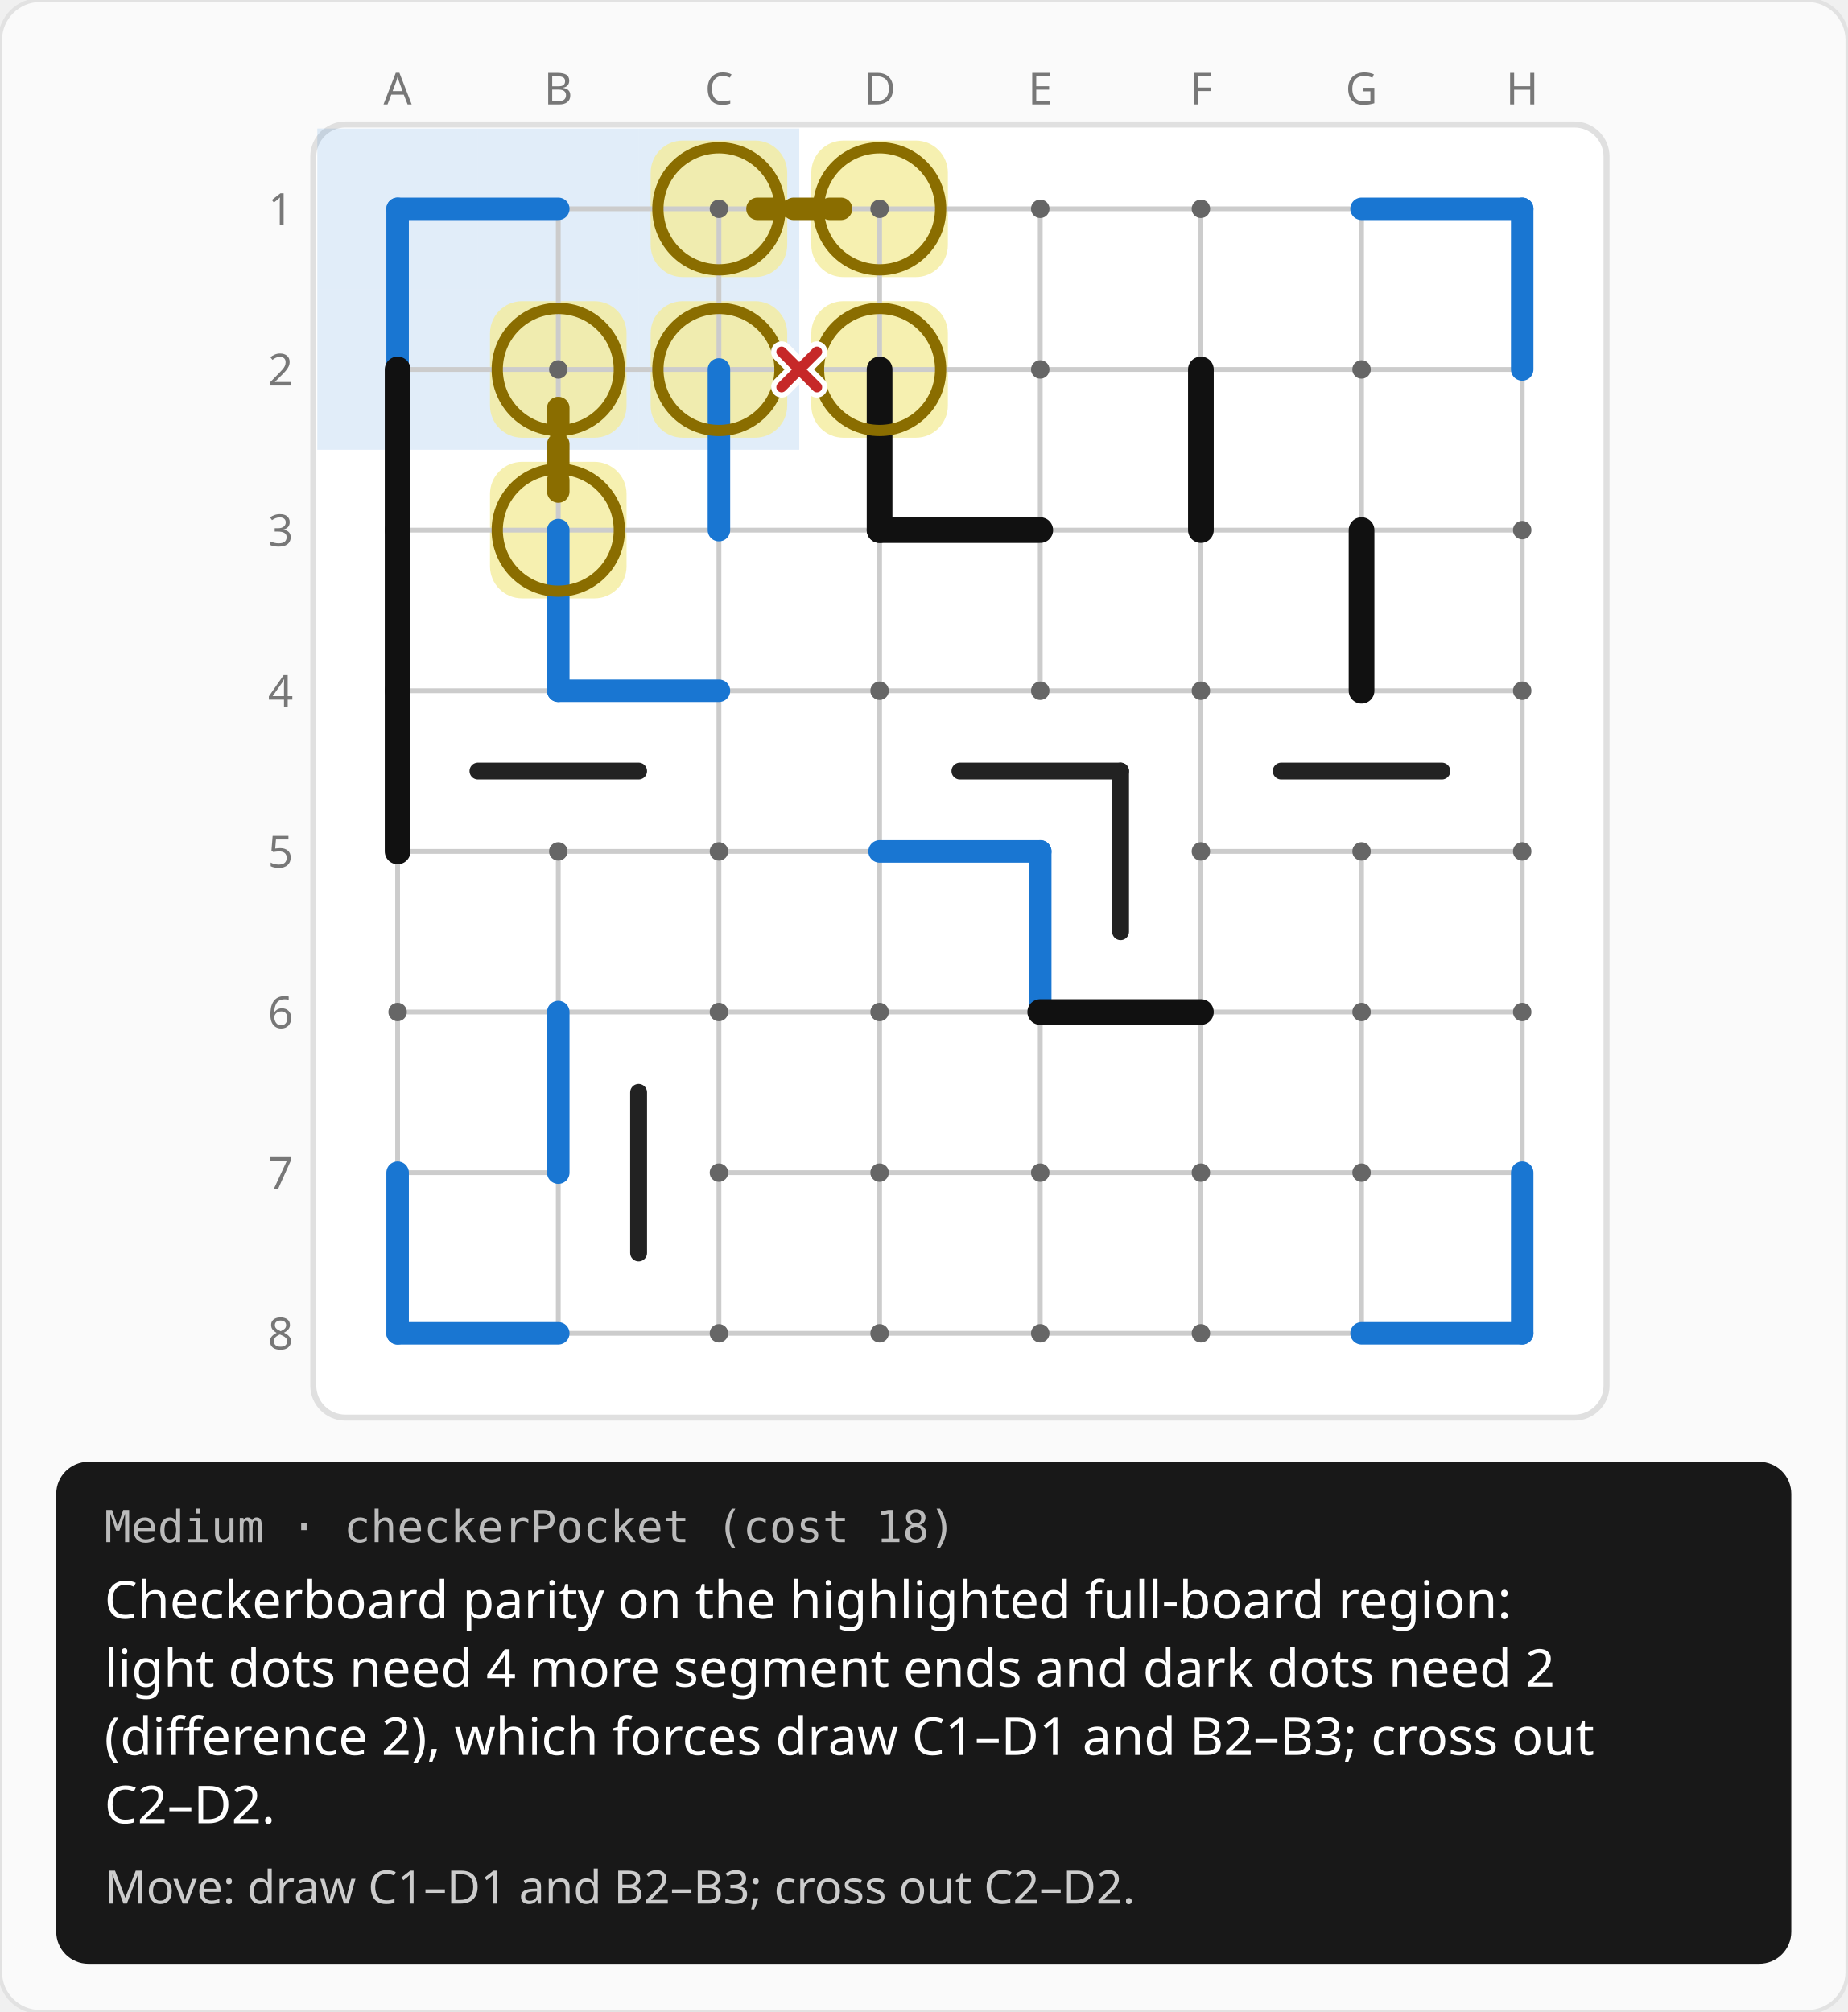
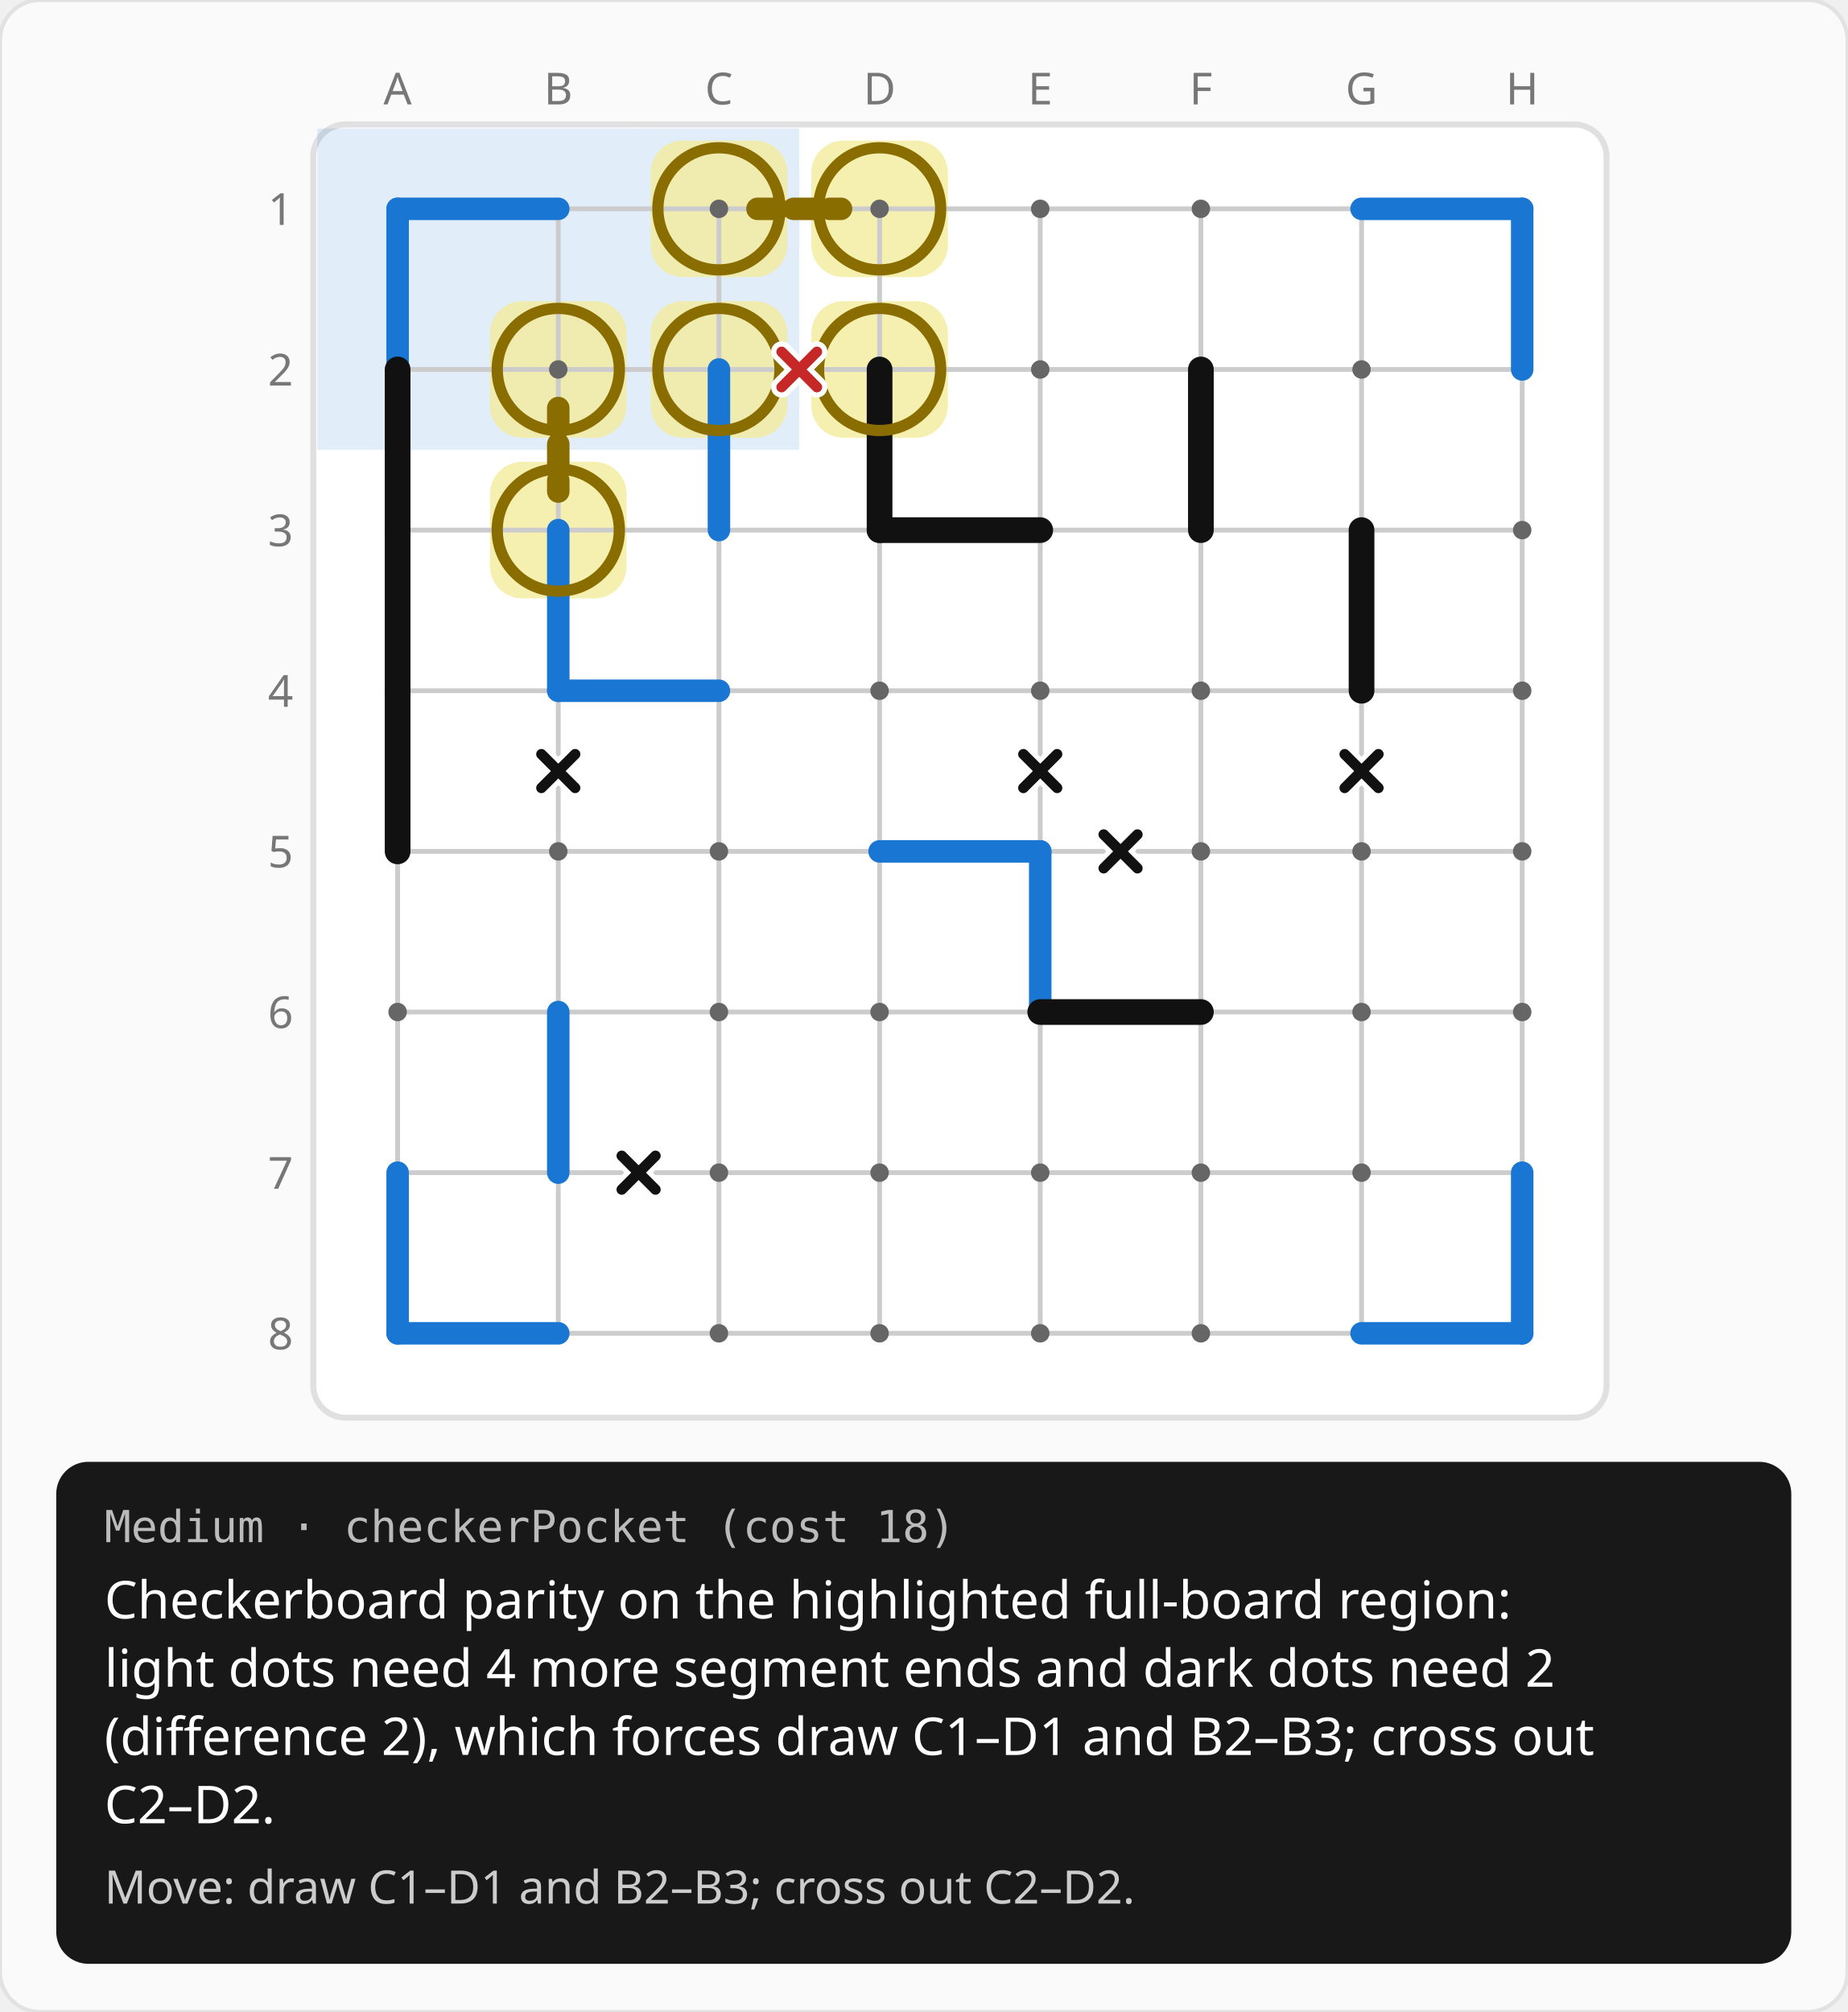
<svg xmlns="http://www.w3.org/2000/svg" width="460" height="501" viewBox="0 0 460 501">
  <rect width="460" height="501" rx="10" fill="#fafafa" stroke="#e2e2e2" />
  <defs>
    <pattern id="hatch" width="8" height="8" patternUnits="userSpaceOnUse" patternTransform="rotate(45)">
      <line x1="0" y1="0" x2="0" y2="8" stroke="#d55e00" stroke-width="3" opacity="0.55" />
    </pattern>
  </defs>
  <g transform="translate(59 12)">
    <text x="40" y="14" fill="#777777" font-size="11" font-family="system-ui, sans-serif" text-anchor="middle">A</text>
    <text x="80" y="14" fill="#777777" font-size="11" font-family="system-ui, sans-serif" text-anchor="middle">B</text>
    <text x="120" y="14" fill="#777777" font-size="11" font-family="system-ui, sans-serif" text-anchor="middle">C</text>
    <text x="160" y="14" fill="#777777" font-size="11" font-family="system-ui, sans-serif" text-anchor="middle">D</text>
    <text x="200" y="14" fill="#777777" font-size="11" font-family="system-ui, sans-serif" text-anchor="middle">E</text>
    <text x="240" y="14" fill="#777777" font-size="11" font-family="system-ui, sans-serif" text-anchor="middle">F</text>
    <text x="280" y="14" fill="#777777" font-size="11" font-family="system-ui, sans-serif" text-anchor="middle">G</text>
    <text x="320" y="14" fill="#777777" font-size="11" font-family="system-ui, sans-serif" text-anchor="middle">H</text>
    <text x="14" y="44" fill="#777777" font-size="11" font-family="system-ui, sans-serif" text-anchor="end">1</text>
    <text x="14" y="84" fill="#777777" font-size="11" font-family="system-ui, sans-serif" text-anchor="end">2</text>
    <text x="14" y="124" fill="#777777" font-size="11" font-family="system-ui, sans-serif" text-anchor="end">3</text>
    <text x="14" y="164" fill="#777777" font-size="11" font-family="system-ui, sans-serif" text-anchor="end">4</text>
    <text x="14" y="204" fill="#777777" font-size="11" font-family="system-ui, sans-serif" text-anchor="end">5</text>
    <text x="14" y="244" fill="#777777" font-size="11" font-family="system-ui, sans-serif" text-anchor="end">6</text>
    <text x="14" y="284" fill="#777777" font-size="11" font-family="system-ui, sans-serif" text-anchor="end">7</text>
    <text x="14" y="324" fill="#777777" font-size="11" font-family="system-ui, sans-serif" text-anchor="end">8</text>
    <g transform="translate(18 18)">
      <rect x="1" y="1" width="322" height="322" rx="8" fill="#ffffff" stroke="#e0e0e0" stroke-width="1.5" />
      <rect x="2" y="2" width="40" height="40" fill="rgba(25,118,210,0.13)" />
      <rect x="42" y="2" width="40" height="40" fill="rgba(25,118,210,0.13)" />
      <rect x="82" y="2" width="40" height="40" fill="rgba(25,118,210,0.13)" />
      <rect x="2" y="42" width="40" height="40" fill="rgba(25,118,210,0.13)" />
      <rect x="42" y="42" width="40" height="40" fill="rgba(25,118,210,0.13)" />
      <rect x="82" y="42" width="40" height="40" fill="rgba(25,118,210,0.13)" />
      <rect x="85" y="5" width="34" height="34" rx="8" fill="rgba(244,236,156,0.8)" />
      <rect x="125" y="5" width="34" height="34" rx="8" fill="rgba(244,236,156,0.8)" />
      <rect x="45" y="45" width="34" height="34" rx="8" fill="rgba(244,236,156,0.8)" />
      <rect x="45" y="85" width="34" height="34" rx="8" fill="rgba(244,236,156,0.8)" />
      <rect x="85" y="45" width="34" height="34" rx="8" fill="rgba(244,236,156,0.8)" />
      <rect x="125" y="45" width="34" height="34" rx="8" fill="rgba(244,236,156,0.8)" />
-       <line x1="22" y1="22" x2="62" y2="22" stroke="#cccccc" stroke-width="1.2" />
-       <line x1="22" y1="22" x2="22" y2="62" stroke="#cccccc" stroke-width="1.2" />
-       <line x1="62" y1="22" x2="102" y2="22" stroke="#cccccc" stroke-width="1.2" />
-       <line x1="62" y1="22" x2="62" y2="62" stroke="#cccccc" stroke-width="1.2" />
-       <line x1="102" y1="22" x2="142" y2="22" stroke="#cccccc" stroke-width="1.2" />
-       <line x1="102" y1="22" x2="102" y2="62" stroke="#cccccc" stroke-width="1.2" />
-       <line x1="142" y1="22" x2="182" y2="22" stroke="#cccccc" stroke-width="1.2" />
-       <line x1="142" y1="22" x2="142" y2="62" stroke="#cccccc" stroke-width="1.2" />
-       <line x1="182" y1="22" x2="222" y2="22" stroke="#cccccc" stroke-width="1.2" />
-       <line x1="182" y1="22" x2="182" y2="62" stroke="#cccccc" stroke-width="1.2" />
-       <line x1="222" y1="22" x2="262" y2="22" stroke="#cccccc" stroke-width="1.2" />
-       <line x1="222" y1="22" x2="222" y2="62" stroke="#cccccc" stroke-width="1.2" />
-       <line x1="262" y1="22" x2="302" y2="22" stroke="#cccccc" stroke-width="1.2" />
-       <line x1="262" y1="22" x2="262" y2="62" stroke="#cccccc" stroke-width="1.2" />
-       <line x1="302" y1="22" x2="302" y2="62" stroke="#cccccc" stroke-width="1.2" />
-       <line x1="22" y1="62" x2="62" y2="62" stroke="#cccccc" stroke-width="1.2" />
-       <line x1="22" y1="62" x2="22" y2="102" stroke="#cccccc" stroke-width="1.2" />
-       <line x1="62" y1="62" x2="102" y2="62" stroke="#cccccc" stroke-width="1.2" />
-       <line x1="62" y1="62" x2="62" y2="102" stroke="#cccccc" stroke-width="1.2" />
-       <line x1="102" y1="62" x2="142" y2="62" stroke="#cccccc" stroke-width="1.2" />
-       <line x1="102" y1="62" x2="102" y2="102" stroke="#cccccc" stroke-width="1.2" />
-       <line x1="142" y1="62" x2="182" y2="62" stroke="#cccccc" stroke-width="1.2" />
-       <line x1="142" y1="62" x2="142" y2="102" stroke="#cccccc" stroke-width="1.2" />
-       <line x1="182" y1="62" x2="222" y2="62" stroke="#cccccc" stroke-width="1.2" />
-       <line x1="182" y1="62" x2="182" y2="102" stroke="#cccccc" stroke-width="1.2" />
-       <line x1="222" y1="62" x2="262" y2="62" stroke="#cccccc" stroke-width="1.2" />
-       <line x1="222" y1="62" x2="222" y2="102" stroke="#cccccc" stroke-width="1.2" />
-       <line x1="262" y1="62" x2="302" y2="62" stroke="#cccccc" stroke-width="1.2" />
-       <line x1="262" y1="62" x2="262" y2="102" stroke="#cccccc" stroke-width="1.2" />
-       <line x1="302" y1="62" x2="302" y2="102" stroke="#cccccc" stroke-width="1.2" />
-       <line x1="22" y1="102" x2="62" y2="102" stroke="#cccccc" stroke-width="1.2" />
-       <line x1="22" y1="102" x2="22" y2="142" stroke="#cccccc" stroke-width="1.2" />
-       <line x1="62" y1="102" x2="102" y2="102" stroke="#cccccc" stroke-width="1.2" />
-       <line x1="62" y1="102" x2="62" y2="142" stroke="#cccccc" stroke-width="1.2" />
-       <line x1="102" y1="102" x2="142" y2="102" stroke="#cccccc" stroke-width="1.2" />
-       <line x1="102" y1="102" x2="102" y2="142" stroke="#cccccc" stroke-width="1.2" />
-       <line x1="142" y1="102" x2="182" y2="102" stroke="#cccccc" stroke-width="1.2" />
-       <line x1="142" y1="102" x2="142" y2="142" stroke="#cccccc" stroke-width="1.2" />
-       <line x1="182" y1="102" x2="222" y2="102" stroke="#cccccc" stroke-width="1.2" />
-       <line x1="182" y1="102" x2="182" y2="142" stroke="#cccccc" stroke-width="1.2" />
-       <line x1="222" y1="102" x2="262" y2="102" stroke="#cccccc" stroke-width="1.2" />
-       <line x1="222" y1="102" x2="222" y2="142" stroke="#cccccc" stroke-width="1.2" />
-       <line x1="262" y1="102" x2="302" y2="102" stroke="#cccccc" stroke-width="1.2" />
-       <line x1="262" y1="102" x2="262" y2="142" stroke="#cccccc" stroke-width="1.2" />
-       <line x1="302" y1="102" x2="302" y2="142" stroke="#cccccc" stroke-width="1.2" />
-       <line x1="22" y1="142" x2="62" y2="142" stroke="#cccccc" stroke-width="1.2" />
-       <line x1="22" y1="142" x2="22" y2="182" stroke="#cccccc" stroke-width="1.2" />
-       <line x1="62" y1="142" x2="102" y2="142" stroke="#cccccc" stroke-width="1.2" />
-       <line x1="102" y1="142" x2="142" y2="142" stroke="#cccccc" stroke-width="1.2" />
-       <line x1="102" y1="142" x2="102" y2="182" stroke="#cccccc" stroke-width="1.2" />
-       <line x1="142" y1="142" x2="182" y2="142" stroke="#cccccc" stroke-width="1.2" />
-       <line x1="142" y1="142" x2="142" y2="182" stroke="#cccccc" stroke-width="1.2" />
-       <line x1="182" y1="142" x2="222" y2="142" stroke="#cccccc" stroke-width="1.2" />
-       <line x1="222" y1="142" x2="262" y2="142" stroke="#cccccc" stroke-width="1.2" />
-       <line x1="222" y1="142" x2="222" y2="182" stroke="#cccccc" stroke-width="1.2" />
-       <line x1="262" y1="142" x2="302" y2="142" stroke="#cccccc" stroke-width="1.2" />
-       <line x1="302" y1="142" x2="302" y2="182" stroke="#cccccc" stroke-width="1.2" />
-       <line x1="22" y1="182" x2="62" y2="182" stroke="#cccccc" stroke-width="1.2" />
-       <line x1="22" y1="182" x2="22" y2="222" stroke="#cccccc" stroke-width="1.2" />
-       <line x1="62" y1="182" x2="102" y2="182" stroke="#cccccc" stroke-width="1.2" />
-       <line x1="62" y1="182" x2="62" y2="222" stroke="#cccccc" stroke-width="1.2" />
-       <line x1="102" y1="182" x2="142" y2="182" stroke="#cccccc" stroke-width="1.2" />
-       <line x1="102" y1="182" x2="102" y2="222" stroke="#cccccc" stroke-width="1.2" />
-       <line x1="142" y1="182" x2="182" y2="182" stroke="#cccccc" stroke-width="1.2" />
-       <line x1="142" y1="182" x2="142" y2="222" stroke="#cccccc" stroke-width="1.2" />
-       <line x1="182" y1="182" x2="182" y2="222" stroke="#cccccc" stroke-width="1.2" />
-       <line x1="222" y1="182" x2="262" y2="182" stroke="#cccccc" stroke-width="1.2" />
-       <line x1="222" y1="182" x2="222" y2="222" stroke="#cccccc" stroke-width="1.2" />
-       <line x1="262" y1="182" x2="302" y2="182" stroke="#cccccc" stroke-width="1.2" />
-       <line x1="262" y1="182" x2="262" y2="222" stroke="#cccccc" stroke-width="1.2" />
-       <line x1="302" y1="182" x2="302" y2="222" stroke="#cccccc" stroke-width="1.2" />
-       <line x1="22" y1="222" x2="62" y2="222" stroke="#cccccc" stroke-width="1.2" />
-       <line x1="22" y1="222" x2="22" y2="262" stroke="#cccccc" stroke-width="1.2" />
-       <line x1="62" y1="222" x2="102" y2="222" stroke="#cccccc" stroke-width="1.2" />
-       <line x1="62" y1="222" x2="62" y2="262" stroke="#cccccc" stroke-width="1.2" />
-       <line x1="102" y1="222" x2="142" y2="222" stroke="#cccccc" stroke-width="1.2" />
-       <line x1="102" y1="222" x2="102" y2="262" stroke="#cccccc" stroke-width="1.2" />
-       <line x1="142" y1="222" x2="182" y2="222" stroke="#cccccc" stroke-width="1.2" />
-       <line x1="142" y1="222" x2="142" y2="262" stroke="#cccccc" stroke-width="1.2" />
-       <line x1="182" y1="222" x2="222" y2="222" stroke="#cccccc" stroke-width="1.2" />
-       <line x1="182" y1="222" x2="182" y2="262" stroke="#cccccc" stroke-width="1.2" />
-       <line x1="222" y1="222" x2="262" y2="222" stroke="#cccccc" stroke-width="1.2" />
-       <line x1="222" y1="222" x2="222" y2="262" stroke="#cccccc" stroke-width="1.2" />
-       <line x1="262" y1="222" x2="302" y2="222" stroke="#cccccc" stroke-width="1.2" />
-       <line x1="262" y1="222" x2="262" y2="262" stroke="#cccccc" stroke-width="1.2" />
-       <line x1="302" y1="222" x2="302" y2="262" stroke="#cccccc" stroke-width="1.2" />
-       <line x1="22" y1="262" x2="62" y2="262" stroke="#cccccc" stroke-width="1.2" />
-       <line x1="22" y1="262" x2="22" y2="302" stroke="#cccccc" stroke-width="1.2" />
-       <line x1="62" y1="262" x2="62" y2="302" stroke="#cccccc" stroke-width="1.2" />
-       <line x1="102" y1="262" x2="142" y2="262" stroke="#cccccc" stroke-width="1.2" />
-       <line x1="102" y1="262" x2="102" y2="302" stroke="#cccccc" stroke-width="1.2" />
-       <line x1="142" y1="262" x2="182" y2="262" stroke="#cccccc" stroke-width="1.2" />
-       <line x1="142" y1="262" x2="142" y2="302" stroke="#cccccc" stroke-width="1.2" />
-       <line x1="182" y1="262" x2="222" y2="262" stroke="#cccccc" stroke-width="1.2" />
-       <line x1="182" y1="262" x2="182" y2="302" stroke="#cccccc" stroke-width="1.2" />
-       <line x1="222" y1="262" x2="262" y2="262" stroke="#cccccc" stroke-width="1.2" />
-       <line x1="222" y1="262" x2="222" y2="302" stroke="#cccccc" stroke-width="1.2" />
-       <line x1="262" y1="262" x2="302" y2="262" stroke="#cccccc" stroke-width="1.2" />
-       <line x1="262" y1="262" x2="262" y2="302" stroke="#cccccc" stroke-width="1.2" />
-       <line x1="302" y1="262" x2="302" y2="302" stroke="#cccccc" stroke-width="1.2" />
-       <line x1="22" y1="302" x2="62" y2="302" stroke="#cccccc" stroke-width="1.2" />
-       <line x1="62" y1="302" x2="102" y2="302" stroke="#cccccc" stroke-width="1.2" />
-       <line x1="102" y1="302" x2="142" y2="302" stroke="#cccccc" stroke-width="1.2" />
-       <line x1="142" y1="302" x2="182" y2="302" stroke="#cccccc" stroke-width="1.2" />
-       <line x1="182" y1="302" x2="222" y2="302" stroke="#cccccc" stroke-width="1.2" />
-       <line x1="222" y1="302" x2="262" y2="302" stroke="#cccccc" stroke-width="1.2" />
-       <line x1="262" y1="302" x2="302" y2="302" stroke="#cccccc" stroke-width="1.2" />
+       <line x1="22" y1="22" x2="302" y2="22" stroke="#cccccc" stroke-width="1.2" />
+       <line x1="22" y1="62" x2="302" y2="62" stroke="#cccccc" stroke-width="1.2" />
+       <line x1="22" y1="102" x2="302" y2="102" stroke="#cccccc" stroke-width="1.2" />
+       <line x1="22" y1="142" x2="302" y2="142" stroke="#cccccc" stroke-width="1.2" />
+       <line x1="22" y1="182" x2="302" y2="182" stroke="#cccccc" stroke-width="1.2" />
+       <line x1="22" y1="222" x2="302" y2="222" stroke="#cccccc" stroke-width="1.2" />
+       <line x1="22" y1="262" x2="302" y2="262" stroke="#cccccc" stroke-width="1.2" />
+       <line x1="22" y1="302" x2="302" y2="302" stroke="#cccccc" stroke-width="1.2" />
+       <line x1="22" y1="22" x2="22" y2="302" stroke="#cccccc" stroke-width="1.2" />
+       <line x1="62" y1="22" x2="62" y2="302" stroke="#cccccc" stroke-width="1.2" />
+       <line x1="102" y1="22" x2="102" y2="302" stroke="#cccccc" stroke-width="1.2" />
+       <line x1="142" y1="22" x2="142" y2="302" stroke="#cccccc" stroke-width="1.2" />
+       <line x1="182" y1="22" x2="182" y2="302" stroke="#cccccc" stroke-width="1.2" />
+       <line x1="222" y1="22" x2="222" y2="302" stroke="#cccccc" stroke-width="1.2" />
+       <line x1="262" y1="22" x2="262" y2="302" stroke="#cccccc" stroke-width="1.2" />
+       <line x1="302" y1="22" x2="302" y2="302" stroke="#cccccc" stroke-width="1.2" />
      <circle cx="22" cy="22" r="2.3" fill="#666666" />
      <circle cx="62" cy="22" r="2.3" fill="#666666" />
      <circle cx="102" cy="22" r="2.3" fill="#666666" />
      <circle cx="142" cy="22" r="2.3" fill="#666666" />
      <circle cx="182" cy="22" r="2.3" fill="#666666" />
      <circle cx="222" cy="22" r="2.3" fill="#666666" />
      <circle cx="262" cy="22" r="2.3" fill="#666666" />
      <circle cx="302" cy="22" r="2.3" fill="#666666" />
      <circle cx="22" cy="62" r="2.3" fill="#666666" />
      <circle cx="62" cy="62" r="2.3" fill="#666666" />
      <circle cx="102" cy="62" r="2.3" fill="#666666" />
      <circle cx="142" cy="62" r="2.3" fill="#666666" />
      <circle cx="182" cy="62" r="2.3" fill="#666666" />
      <circle cx="222" cy="62" r="2.3" fill="#666666" />
      <circle cx="262" cy="62" r="2.3" fill="#666666" />
      <circle cx="302" cy="62" r="2.3" fill="#666666" />
      <circle cx="22" cy="102" r="2.3" fill="#666666" />
      <circle cx="62" cy="102" r="2.3" fill="#666666" />
      <circle cx="102" cy="102" r="2.3" fill="#666666" />
      <circle cx="142" cy="102" r="2.3" fill="#666666" />
      <circle cx="182" cy="102" r="2.3" fill="#666666" />
      <circle cx="222" cy="102" r="2.3" fill="#666666" />
      <circle cx="262" cy="102" r="2.3" fill="#666666" />
      <circle cx="302" cy="102" r="2.3" fill="#666666" />
      <circle cx="22" cy="142" r="2.3" fill="#666666" />
      <circle cx="62" cy="142" r="2.3" fill="#666666" />
      <circle cx="102" cy="142" r="2.3" fill="#666666" />
      <circle cx="142" cy="142" r="2.3" fill="#666666" />
      <circle cx="182" cy="142" r="2.3" fill="#666666" />
      <circle cx="222" cy="142" r="2.3" fill="#666666" />
      <circle cx="262" cy="142" r="2.3" fill="#666666" />
      <circle cx="302" cy="142" r="2.3" fill="#666666" />
      <circle cx="22" cy="182" r="2.3" fill="#666666" />
      <circle cx="62" cy="182" r="2.3" fill="#666666" />
      <circle cx="102" cy="182" r="2.3" fill="#666666" />
      <circle cx="142" cy="182" r="2.3" fill="#666666" />
      <circle cx="182" cy="182" r="2.3" fill="#666666" />
      <circle cx="222" cy="182" r="2.3" fill="#666666" />
      <circle cx="262" cy="182" r="2.3" fill="#666666" />
      <circle cx="302" cy="182" r="2.3" fill="#666666" />
      <circle cx="22" cy="222" r="2.3" fill="#666666" />
      <circle cx="62" cy="222" r="2.3" fill="#666666" />
      <circle cx="102" cy="222" r="2.3" fill="#666666" />
      <circle cx="142" cy="222" r="2.3" fill="#666666" />
      <circle cx="182" cy="222" r="2.3" fill="#666666" />
      <circle cx="222" cy="222" r="2.3" fill="#666666" />
      <circle cx="262" cy="222" r="2.3" fill="#666666" />
      <circle cx="302" cy="222" r="2.3" fill="#666666" />
      <circle cx="22" cy="262" r="2.3" fill="#666666" />
      <circle cx="62" cy="262" r="2.3" fill="#666666" />
      <circle cx="102" cy="262" r="2.3" fill="#666666" />
      <circle cx="142" cy="262" r="2.3" fill="#666666" />
      <circle cx="182" cy="262" r="2.3" fill="#666666" />
      <circle cx="222" cy="262" r="2.3" fill="#666666" />
      <circle cx="262" cy="262" r="2.3" fill="#666666" />
      <circle cx="302" cy="262" r="2.3" fill="#666666" />
      <circle cx="22" cy="302" r="2.3" fill="#666666" />
      <circle cx="62" cy="302" r="2.3" fill="#666666" />
      <circle cx="102" cy="302" r="2.3" fill="#666666" />
      <circle cx="142" cy="302" r="2.3" fill="#666666" />
      <circle cx="182" cy="302" r="2.3" fill="#666666" />
      <circle cx="222" cy="302" r="2.3" fill="#666666" />
      <circle cx="262" cy="302" r="2.3" fill="#666666" />
      <circle cx="302" cy="302" r="2.3" fill="#666666" />
      <line x1="22" y1="22" x2="62" y2="22" stroke="#1976d2" stroke-width="5.6" stroke-linecap="round" />
      <line x1="22" y1="22" x2="22" y2="62" stroke="#1976d2" stroke-width="5.6" stroke-linecap="round" />
      <line x1="262" y1="22" x2="302" y2="22" stroke="#1976d2" stroke-width="5.6" stroke-linecap="round" />
      <line x1="302" y1="22" x2="302" y2="62" stroke="#1976d2" stroke-width="5.6" stroke-linecap="round" />
      <line x1="22" y1="62" x2="22" y2="102" stroke="#111111" stroke-width="6.4" stroke-linecap="round" />
      <line x1="102" y1="62" x2="102" y2="102" stroke="#1976d2" stroke-width="5.6" stroke-linecap="round" />
      <line x1="142" y1="62" x2="142" y2="102" stroke="#111111" stroke-width="6.4" stroke-linecap="round" />
      <line x1="222" y1="62" x2="222" y2="102" stroke="#111111" stroke-width="6.4" stroke-linecap="round" />
      <line x1="22" y1="102" x2="22" y2="142" stroke="#111111" stroke-width="6.4" stroke-linecap="round" />
      <line x1="62" y1="102" x2="62" y2="142" stroke="#1976d2" stroke-width="5.6" stroke-linecap="round" />
      <line x1="142" y1="102" x2="182" y2="102" stroke="#111111" stroke-width="6.4" stroke-linecap="round" />
      <line x1="262" y1="102" x2="262" y2="142" stroke="#111111" stroke-width="6.4" stroke-linecap="round" />
      <line x1="22" y1="142" x2="22" y2="182" stroke="#111111" stroke-width="6.4" stroke-linecap="round" />
      <line x1="62" y1="142" x2="102" y2="142" stroke="#1976d2" stroke-width="5.6" stroke-linecap="round" />
      <line x1="142" y1="182" x2="182" y2="182" stroke="#1976d2" stroke-width="5.6" stroke-linecap="round" />
      <line x1="182" y1="182" x2="182" y2="222" stroke="#1976d2" stroke-width="5.6" stroke-linecap="round" />
      <line x1="62" y1="222" x2="62" y2="262" stroke="#1976d2" stroke-width="5.6" stroke-linecap="round" />
      <line x1="182" y1="222" x2="222" y2="222" stroke="#111111" stroke-width="6.4" stroke-linecap="round" />
      <line x1="22" y1="262" x2="22" y2="302" stroke="#1976d2" stroke-width="5.6" stroke-linecap="round" />
      <line x1="302" y1="262" x2="302" y2="302" stroke="#1976d2" stroke-width="5.6" stroke-linecap="round" />
      <line x1="22" y1="302" x2="62" y2="302" stroke="#1976d2" stroke-width="5.6" stroke-linecap="round" />
      <line x1="262" y1="302" x2="302" y2="302" stroke="#1976d2" stroke-width="5.6" stroke-linecap="round" />
-       <line x1="42" y1="162" x2="82" y2="162" stroke="#222222" stroke-width="4.2" stroke-linecap="round" />
-       <line x1="162" y1="162" x2="202" y2="162" stroke="#222222" stroke-width="4.2" stroke-linecap="round" />
-       <line x1="242" y1="162" x2="282" y2="162" stroke="#222222" stroke-width="4.2" stroke-linecap="round" />
-       <line x1="202" y1="162" x2="202" y2="202" stroke="#222222" stroke-width="4.2" stroke-linecap="round" />
-       <line x1="82" y1="242" x2="82" y2="282" stroke="#222222" stroke-width="4.2" stroke-linecap="round" />
+       <path d="M57.8 157.8L66.2 166.2M57.8 166.2L66.2 157.8" stroke="#ffffff" stroke-width="5" stroke-linecap="round" />
+       <path d="M57.8 157.8L66.2 166.2M57.8 166.2L66.2 157.8" stroke="#111111" stroke-width="2.6" stroke-linecap="round" />
+       <path d="M177.8 157.8L186.2 166.2M177.8 166.2L186.2 157.8" stroke="#ffffff" stroke-width="5" stroke-linecap="round" />
+       <path d="M177.8 157.8L186.2 166.2M177.8 166.2L186.2 157.8" stroke="#111111" stroke-width="2.6" stroke-linecap="round" />
+       <path d="M257.8 157.8L266.2 166.2M257.8 166.2L266.2 157.8" stroke="#ffffff" stroke-width="5" stroke-linecap="round" />
+       <path d="M257.8 157.8L266.2 166.2M257.8 166.2L266.2 157.8" stroke="#111111" stroke-width="2.6" stroke-linecap="round" />
+       <path d="M197.8 177.8L206.2 186.2M197.8 186.2L206.2 177.8" stroke="#ffffff" stroke-width="5" stroke-linecap="round" />
+       <path d="M197.8 177.8L206.2 186.2M197.8 186.2L206.2 177.8" stroke="#111111" stroke-width="2.6" stroke-linecap="round" />
+       <path d="M77.8 257.8L86.2 266.2M77.8 266.2L86.2 257.8" stroke="#ffffff" stroke-width="5" stroke-linecap="round" />
+       <path d="M77.8 257.8L86.2 266.2M77.8 266.2L86.2 257.8" stroke="#111111" stroke-width="2.6" stroke-linecap="round" />
      <circle cx="102" cy="22" r="15.2" fill="none" stroke="#8a6d00" stroke-width="2.8" />
      <circle cx="142" cy="22" r="15.2" fill="none" stroke="#8a6d00" stroke-width="2.8" />
      <circle cx="62" cy="62" r="15.2" fill="none" stroke="#8a6d00" stroke-width="2.8" />
      <circle cx="62" cy="102" r="15.2" fill="none" stroke="#8a6d00" stroke-width="2.8" />
      <circle cx="102" cy="62" r="15.2" fill="none" stroke="#8a6d00" stroke-width="2.8" />
      <circle cx="142" cy="62" r="15.2" fill="none" stroke="#8a6d00" stroke-width="2.8" />
      <line x1="111.6" y1="22" x2="132.4" y2="22" stroke="#8a6d00" stroke-width="5.6" stroke-linecap="round" stroke-dasharray="5 4" />
      <line x1="62" y1="71.6" x2="62" y2="92.4" stroke="#8a6d00" stroke-width="5.6" stroke-linecap="round" stroke-dasharray="5 4" />
      <path d="M117.6 57.6L126.4 66.4M117.6 66.4L126.4 57.6" stroke="#ffffff" stroke-width="5.2" stroke-linecap="round" />
      <path d="M117.6 57.6L126.4 66.4M117.6 66.4L126.4 57.6" stroke="#c62828" stroke-width="2.6" stroke-linecap="round" />
    </g>
  </g>
  <rect x="14" y="364" width="432" height="125" rx="8" fill="#181818" />
  <text x="26" y="384" fill="#bbbbbb" font-size="11" font-family="ui-monospace, Menlo, monospace">Medium · checkerPocket (cost 18)</text>
  <text x="26" y="403" fill="#ffffff" font-size="13" font-family="system-ui, sans-serif">Checkerboard parity on the highlighted full-board region:</text>
  <text x="26" y="420" fill="#ffffff" font-size="13" font-family="system-ui, sans-serif">light dots need 4 more segment ends and dark dots need 2</text>
  <text x="26" y="437" fill="#ffffff" font-size="13" font-family="system-ui, sans-serif">(difference 2), which forces draw C1–D1 and B2–B3; cross out</text>
  <text x="26" y="454" fill="#ffffff" font-size="13" font-family="system-ui, sans-serif">C2–D2.</text>
  <text x="26" y="474" fill="#cccccc" font-size="11.5" font-family="system-ui, sans-serif">Move: draw C1–D1 and B2–B3; cross out C2–D2.</text>
</svg>
